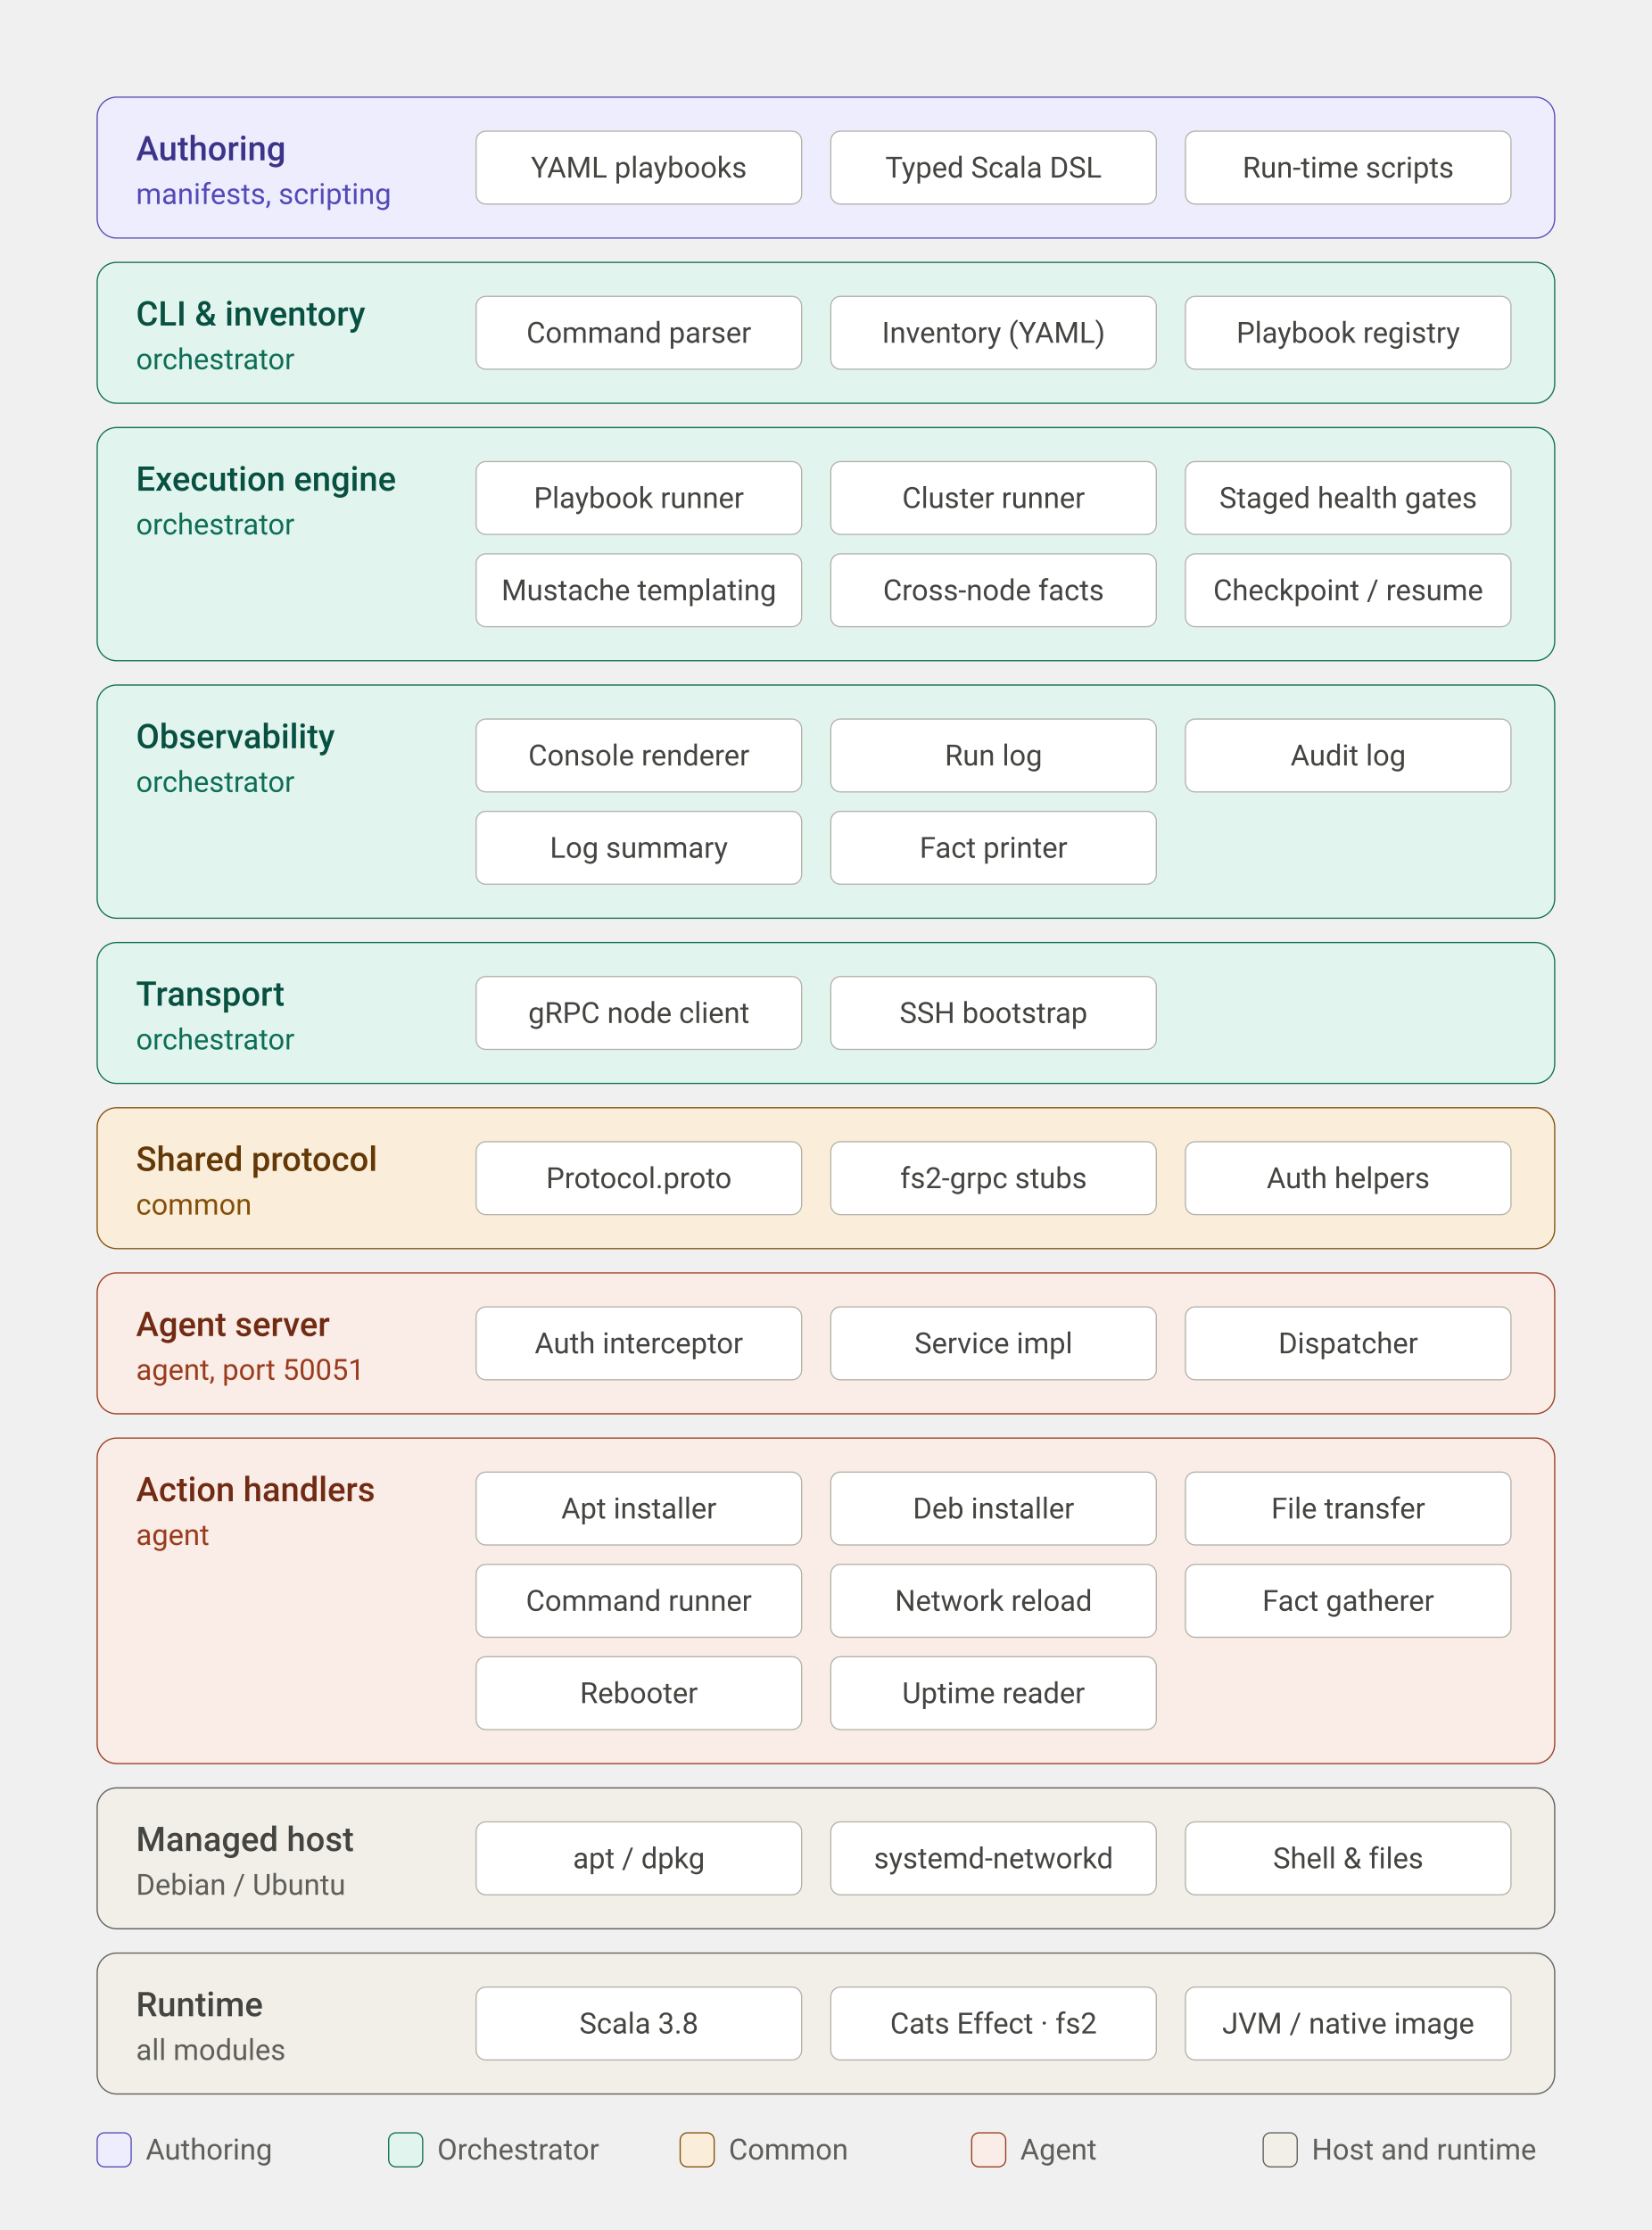
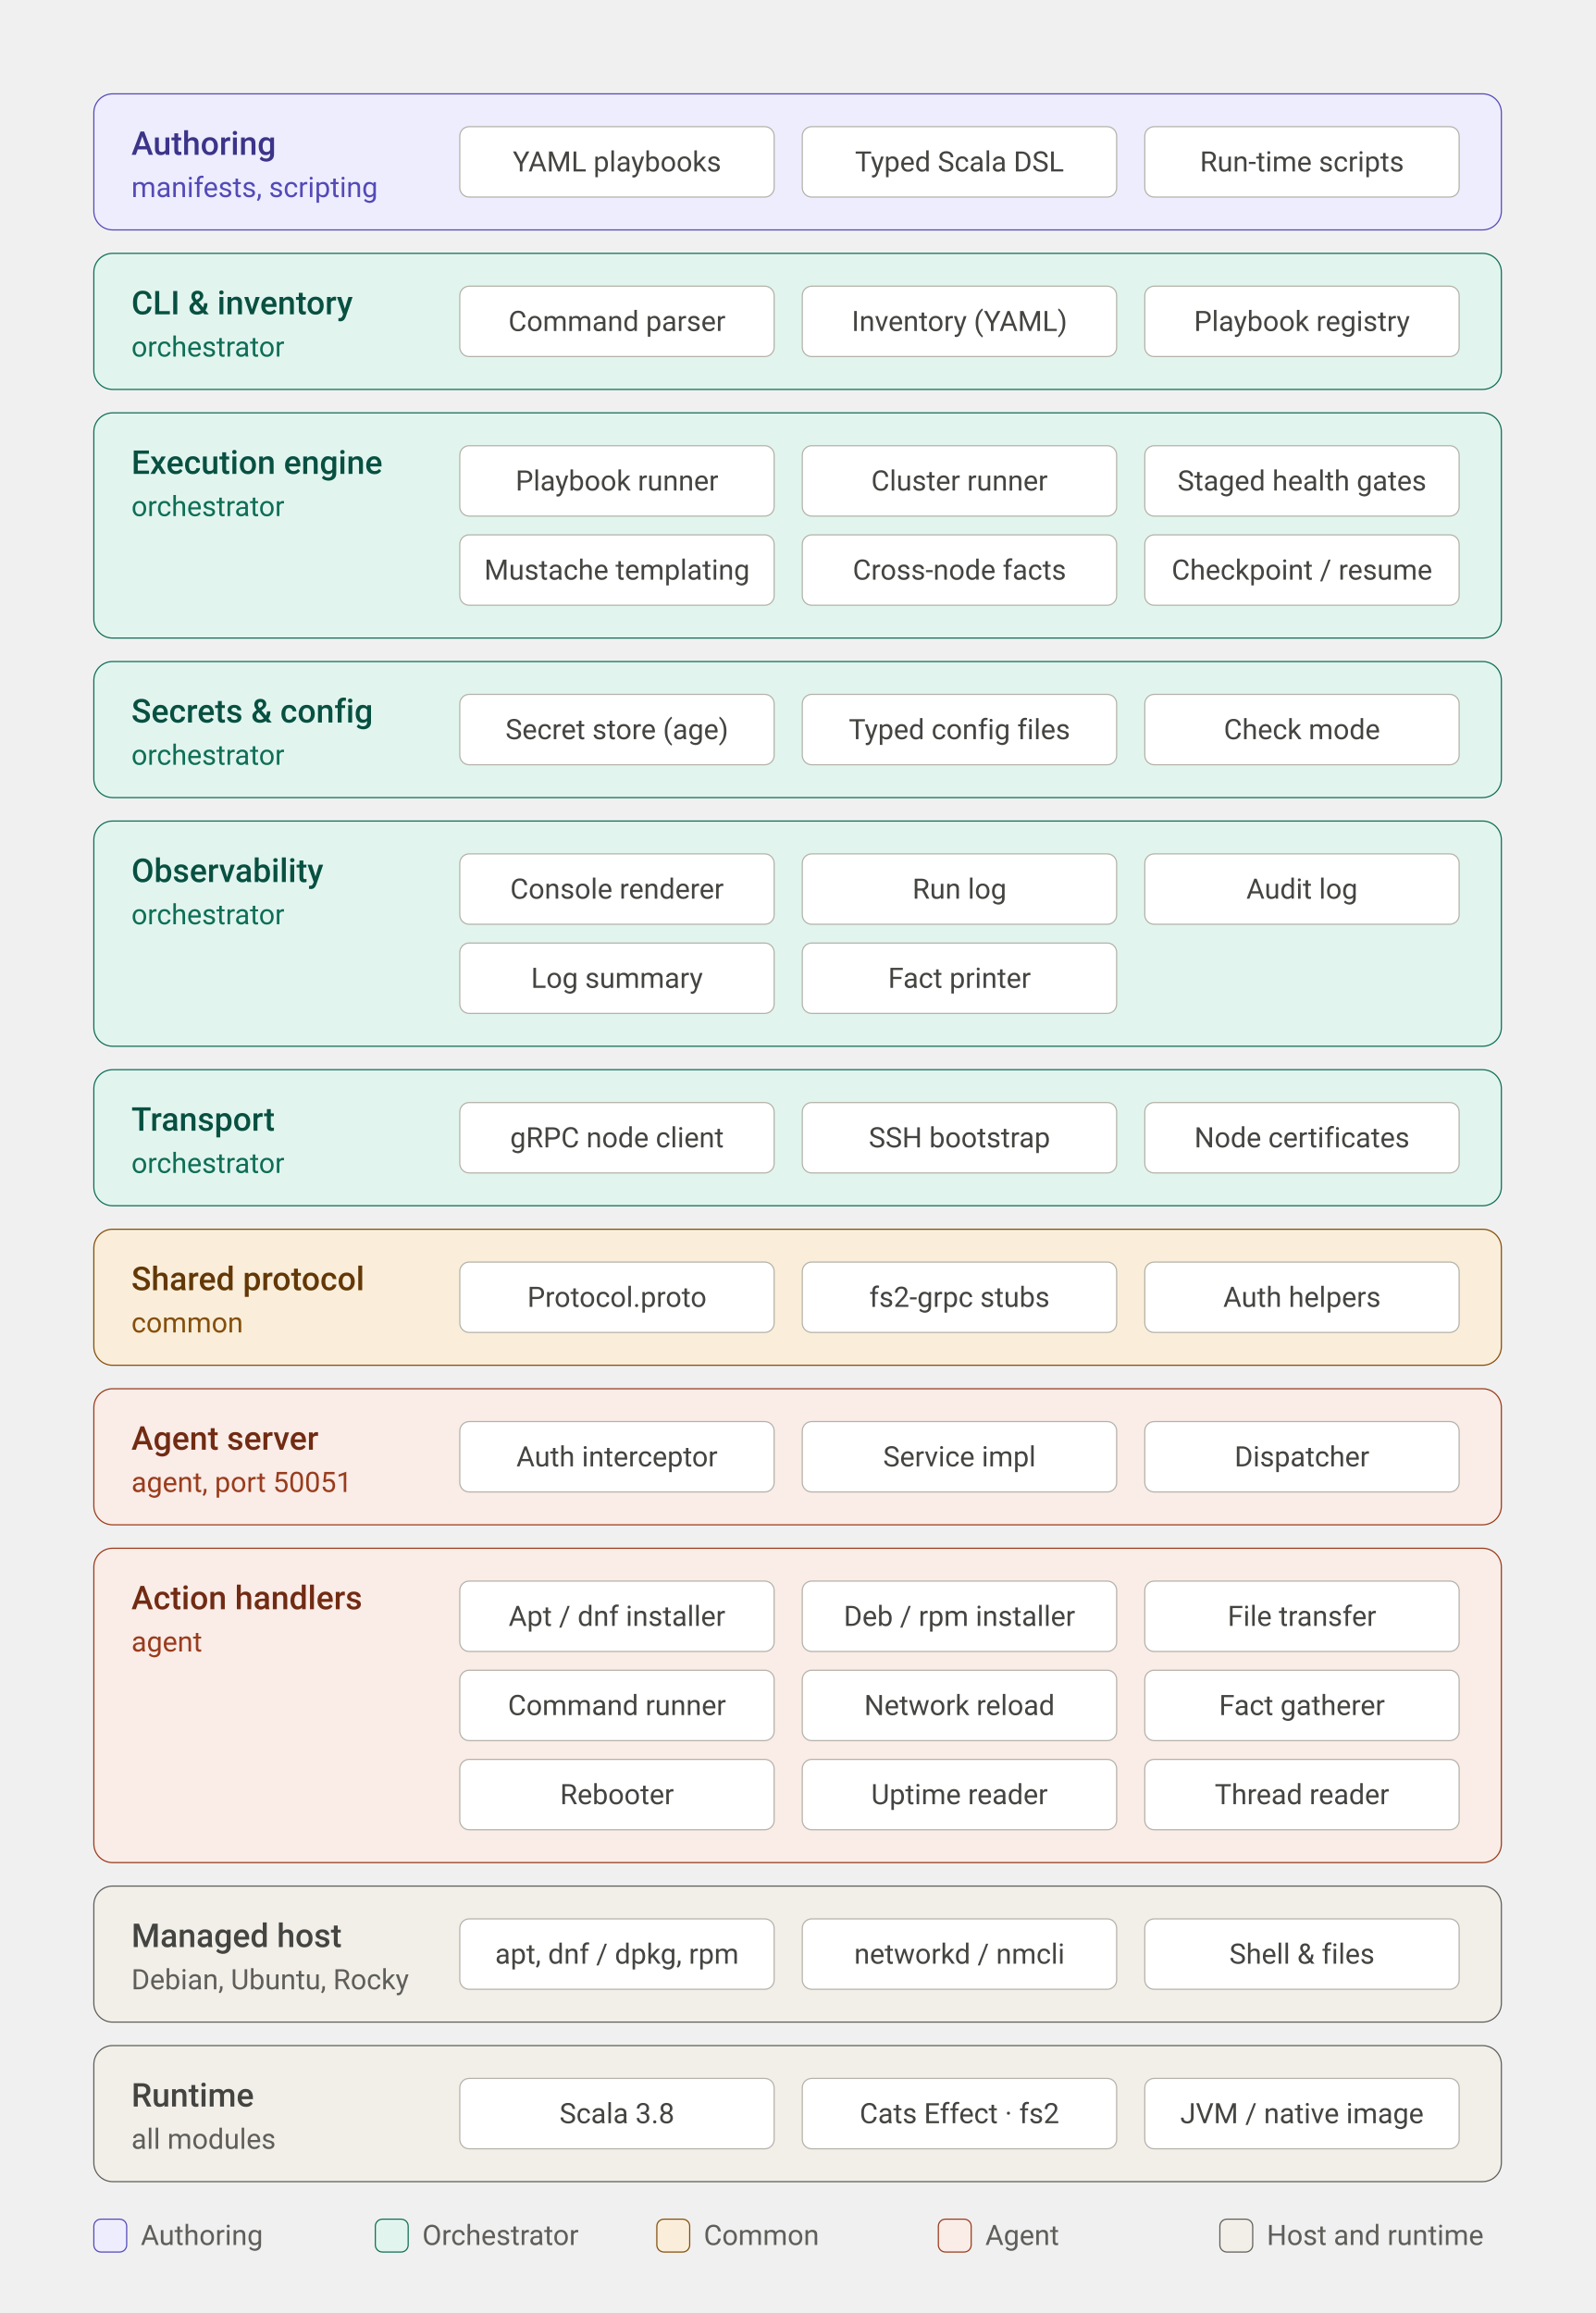
- <svg xmlns="http://www.w3.org/2000/svg" width="680" height="918" viewBox="0 0 680 918" role="img">
+ <svg xmlns="http://www.w3.org/2000/svg" width="680" height="986" viewBox="0 0 680 986" role="img">
  <style>
svg{font-family:system-ui,-apple-system,'Segoe UI',Roboto,sans-serif}
.band rect{stroke-width:.5}
.bt{font-size:14px;font-weight:500}.bs{font-size:12px}
.chip{fill:#FFFFFF;stroke:#B4B2A9;stroke-width:.5}
.ct{font-size:12px;fill:#444441;text-anchor:middle;dominant-baseline:central}
.lg{font-size:12px;fill:#5F5E5A}
.purple rect{fill:#EEEDFE;stroke:#534AB7}.purple .bt{fill:#3C3489}.purple .bs{fill:#534AB7}
.teal rect{fill:#E1F5EE;stroke:#0F6E56}.teal .bt{fill:#085041}.teal .bs{fill:#0F6E56}
.amber rect{fill:#FAEEDA;stroke:#854F0B}.amber .bt{fill:#633806}.amber .bs{fill:#854F0B}
.coral rect{fill:#FAECE7;stroke:#993C1D}.coral .bt{fill:#712B13}.coral .bs{fill:#993C1D}
.gray rect{fill:#F1EFE8;stroke:#5F5E5A}.gray .bt{fill:#444441}.gray .bs{fill:#5F5E5A}
@media (prefers-color-scheme:dark){
.chip{fill:#2C2C2A;stroke:#5F5E5A}
.ct{fill:#D3D1C7}
.lg{fill:#B4B2A9}
.purple rect{fill:#3C3489;stroke:#AFA9EC}.purple .bt{fill:#CECBF6}.purple .bs{fill:#AFA9EC}
.teal rect{fill:#085041;stroke:#5DCAA5}.teal .bt{fill:#9FE1CB}.teal .bs{fill:#5DCAA5}
.amber rect{fill:#633806;stroke:#EF9F27}.amber .bt{fill:#FAC775}.amber .bs{fill:#EF9F27}
.coral rect{fill:#712B13;stroke:#F0997B}.coral .bt{fill:#F5C4B3}.coral .bs{fill:#F0997B}
.gray rect{fill:#444441;stroke:#B4B2A9}.gray .bt{fill:#D3D1C7}.gray .bs{fill:#B4B2A9}
}
</style>
  <g class="band purple">
    <rect x="40" y="40" width="600" height="58" rx="8" />
    <text class="bt" x="56" y="66">Authoring</text>
    <text class="bs" x="56" y="84">manifests, scripting</text>
  </g>
  <rect class="chip" x="196" y="54" width="134" height="30" rx="4" />
  <text class="ct" x="263" y="69">YAML playbooks</text>
  <rect class="chip" x="342" y="54" width="134" height="30" rx="4" />
  <text class="ct" x="409" y="69">Typed Scala DSL</text>
  <rect class="chip" x="488" y="54" width="134" height="30" rx="4" />
  <text class="ct" x="555" y="69">Run-time scripts</text>
  <g class="band teal">
    <rect x="40" y="108" width="600" height="58" rx="8" />
    <text class="bt" x="56" y="134">CLI &amp; inventory</text>
    <text class="bs" x="56" y="152">orchestrator</text>
  </g>
  <rect class="chip" x="196" y="122" width="134" height="30" rx="4" />
  <text class="ct" x="263" y="137">Command parser</text>
  <rect class="chip" x="342" y="122" width="134" height="30" rx="4" />
  <text class="ct" x="409" y="137">Inventory (YAML)</text>
  <rect class="chip" x="488" y="122" width="134" height="30" rx="4" />
  <text class="ct" x="555" y="137">Playbook registry</text>
  <g class="band teal">
    <rect x="40" y="176" width="600" height="96" rx="8" />
    <text class="bt" x="56" y="202">Execution engine</text>
    <text class="bs" x="56" y="220">orchestrator</text>
  </g>
  <rect class="chip" x="196" y="190" width="134" height="30" rx="4" />
  <text class="ct" x="263" y="205">Playbook runner</text>
  <rect class="chip" x="342" y="190" width="134" height="30" rx="4" />
  <text class="ct" x="409" y="205">Cluster runner</text>
  <rect class="chip" x="488" y="190" width="134" height="30" rx="4" />
  <text class="ct" x="555" y="205">Staged health gates</text>
  <rect class="chip" x="196" y="228" width="134" height="30" rx="4" />
  <text class="ct" x="263" y="243">Mustache templating</text>
  <rect class="chip" x="342" y="228" width="134" height="30" rx="4" />
  <text class="ct" x="409" y="243">Cross-node facts</text>
  <rect class="chip" x="488" y="228" width="134" height="30" rx="4" />
  <text class="ct" x="555" y="243">Checkpoint / resume</text>
  <g class="band teal">
-     <rect x="40" y="282" width="600" height="96" rx="8" />
-     <text class="bt" x="56" y="308">Observability</text>
+     <rect x="40" y="282" width="600" height="58" rx="8" />
+     <text class="bt" x="56" y="308">Secrets &amp; config</text>
    <text class="bs" x="56" y="326">orchestrator</text>
  </g>
  <rect class="chip" x="196" y="296" width="134" height="30" rx="4" />
-   <text class="ct" x="263" y="311">Console renderer</text>
+   <text class="ct" x="263" y="311">Secret store (age)</text>
  <rect class="chip" x="342" y="296" width="134" height="30" rx="4" />
-   <text class="ct" x="409" y="311">Run log</text>
+   <text class="ct" x="409" y="311">Typed config files</text>
  <rect class="chip" x="488" y="296" width="134" height="30" rx="4" />
-   <text class="ct" x="555" y="311">Audit log</text>
-   <rect class="chip" x="196" y="334" width="134" height="30" rx="4" />
-   <text class="ct" x="263" y="349">Log summary</text>
-   <rect class="chip" x="342" y="334" width="134" height="30" rx="4" />
-   <text class="ct" x="409" y="349">Fact printer</text>
+   <text class="ct" x="555" y="311">Check mode</text>
  <g class="band teal">
-     <rect x="40" y="388" width="600" height="58" rx="8" />
-     <text class="bt" x="56" y="414">Transport</text>
-     <text class="bs" x="56" y="432">orchestrator</text>
+     <rect x="40" y="350" width="600" height="96" rx="8" />
+     <text class="bt" x="56" y="376">Observability</text>
+     <text class="bs" x="56" y="394">orchestrator</text>
  </g>
+   <rect class="chip" x="196" y="364" width="134" height="30" rx="4" />
+   <text class="ct" x="263" y="379">Console renderer</text>
+   <rect class="chip" x="342" y="364" width="134" height="30" rx="4" />
+   <text class="ct" x="409" y="379">Run log</text>
+   <rect class="chip" x="488" y="364" width="134" height="30" rx="4" />
+   <text class="ct" x="555" y="379">Audit log</text>
  <rect class="chip" x="196" y="402" width="134" height="30" rx="4" />
-   <text class="ct" x="263" y="417">gRPC node client</text>
+   <text class="ct" x="263" y="417">Log summary</text>
  <rect class="chip" x="342" y="402" width="134" height="30" rx="4" />
-   <text class="ct" x="409" y="417">SSH bootstrap</text>
-   <g class="band amber">
+   <text class="ct" x="409" y="417">Fact printer</text>
+   <g class="band teal">
    <rect x="40" y="456" width="600" height="58" rx="8" />
-     <text class="bt" x="56" y="482">Shared protocol</text>
-     <text class="bs" x="56" y="500">common</text>
+     <text class="bt" x="56" y="482">Transport</text>
+     <text class="bs" x="56" y="500">orchestrator</text>
  </g>
  <rect class="chip" x="196" y="470" width="134" height="30" rx="4" />
-   <text class="ct" x="263" y="485">Protocol.proto</text>
+   <text class="ct" x="263" y="485">gRPC node client</text>
  <rect class="chip" x="342" y="470" width="134" height="30" rx="4" />
-   <text class="ct" x="409" y="485">fs2-grpc stubs</text>
+   <text class="ct" x="409" y="485">SSH bootstrap</text>
  <rect class="chip" x="488" y="470" width="134" height="30" rx="4" />
-   <text class="ct" x="555" y="485">Auth helpers</text>
-   <g class="band coral">
+   <text class="ct" x="555" y="485">Node certificates</text>
+   <g class="band amber">
    <rect x="40" y="524" width="600" height="58" rx="8" />
-     <text class="bt" x="56" y="550">Agent server</text>
-     <text class="bs" x="56" y="568">agent, port 50051</text>
+     <text class="bt" x="56" y="550">Shared protocol</text>
+     <text class="bs" x="56" y="568">common</text>
  </g>
  <rect class="chip" x="196" y="538" width="134" height="30" rx="4" />
-   <text class="ct" x="263" y="553">Auth interceptor</text>
+   <text class="ct" x="263" y="553">Protocol.proto</text>
  <rect class="chip" x="342" y="538" width="134" height="30" rx="4" />
-   <text class="ct" x="409" y="553">Service impl</text>
+   <text class="ct" x="409" y="553">fs2-grpc stubs</text>
  <rect class="chip" x="488" y="538" width="134" height="30" rx="4" />
-   <text class="ct" x="555" y="553">Dispatcher</text>
+   <text class="ct" x="555" y="553">Auth helpers</text>
  <g class="band coral">
-     <rect x="40" y="592" width="600" height="134" rx="8" />
-     <text class="bt" x="56" y="618">Action handlers</text>
-     <text class="bs" x="56" y="636">agent</text>
+     <rect x="40" y="592" width="600" height="58" rx="8" />
+     <text class="bt" x="56" y="618">Agent server</text>
+     <text class="bs" x="56" y="636">agent, port 50051</text>
  </g>
  <rect class="chip" x="196" y="606" width="134" height="30" rx="4" />
-   <text class="ct" x="263" y="621">Apt installer</text>
+   <text class="ct" x="263" y="621">Auth interceptor</text>
  <rect class="chip" x="342" y="606" width="134" height="30" rx="4" />
-   <text class="ct" x="409" y="621">Deb installer</text>
+   <text class="ct" x="409" y="621">Service impl</text>
  <rect class="chip" x="488" y="606" width="134" height="30" rx="4" />
-   <text class="ct" x="555" y="621">File transfer</text>
-   <rect class="chip" x="196" y="644" width="134" height="30" rx="4" />
-   <text class="ct" x="263" y="659">Command runner</text>
-   <rect class="chip" x="342" y="644" width="134" height="30" rx="4" />
-   <text class="ct" x="409" y="659">Network reload</text>
-   <rect class="chip" x="488" y="644" width="134" height="30" rx="4" />
-   <text class="ct" x="555" y="659">Fact gatherer</text>
-   <rect class="chip" x="196" y="682" width="134" height="30" rx="4" />
-   <text class="ct" x="263" y="697">Rebooter</text>
-   <rect class="chip" x="342" y="682" width="134" height="30" rx="4" />
-   <text class="ct" x="409" y="697">Uptime reader</text>
-   <g class="band gray">
-     <rect x="40" y="736" width="600" height="58" rx="8" />
-     <text class="bt" x="56" y="762">Managed host</text>
-     <text class="bs" x="56" y="780">Debian / Ubuntu</text>
+   <text class="ct" x="555" y="621">Dispatcher</text>
+   <g class="band coral">
+     <rect x="40" y="660" width="600" height="134" rx="8" />
+     <text class="bt" x="56" y="686">Action handlers</text>
+     <text class="bs" x="56" y="704">agent</text>
  </g>
+   <rect class="chip" x="196" y="674" width="134" height="30" rx="4" />
+   <text class="ct" x="263" y="689">Apt / dnf installer</text>
+   <rect class="chip" x="342" y="674" width="134" height="30" rx="4" />
+   <text class="ct" x="409" y="689">Deb / rpm installer</text>
+   <rect class="chip" x="488" y="674" width="134" height="30" rx="4" />
+   <text class="ct" x="555" y="689">File transfer</text>
+   <rect class="chip" x="196" y="712" width="134" height="30" rx="4" />
+   <text class="ct" x="263" y="727">Command runner</text>
+   <rect class="chip" x="342" y="712" width="134" height="30" rx="4" />
+   <text class="ct" x="409" y="727">Network reload</text>
+   <rect class="chip" x="488" y="712" width="134" height="30" rx="4" />
+   <text class="ct" x="555" y="727">Fact gatherer</text>
  <rect class="chip" x="196" y="750" width="134" height="30" rx="4" />
-   <text class="ct" x="263" y="765">apt / dpkg</text>
+   <text class="ct" x="263" y="765">Rebooter</text>
  <rect class="chip" x="342" y="750" width="134" height="30" rx="4" />
-   <text class="ct" x="409" y="765">systemd-networkd</text>
+   <text class="ct" x="409" y="765">Uptime reader</text>
  <rect class="chip" x="488" y="750" width="134" height="30" rx="4" />
-   <text class="ct" x="555" y="765">Shell &amp; files</text>
+   <text class="ct" x="555" y="765">Thread reader</text>
  <g class="band gray">
    <rect x="40" y="804" width="600" height="58" rx="8" />
-     <text class="bt" x="56" y="830">Runtime</text>
-     <text class="bs" x="56" y="848">all modules</text>
+     <text class="bt" x="56" y="830">Managed host</text>
+     <text class="bs" x="56" y="848">Debian, Ubuntu, Rocky</text>
  </g>
  <rect class="chip" x="196" y="818" width="134" height="30" rx="4" />
-   <text class="ct" x="263" y="833">Scala 3.8</text>
+   <text class="ct" x="263" y="833">apt, dnf / dpkg, rpm</text>
  <rect class="chip" x="342" y="818" width="134" height="30" rx="4" />
-   <text class="ct" x="409" y="833">Cats Effect · fs2</text>
+   <text class="ct" x="409" y="833">networkd / nmcli</text>
  <rect class="chip" x="488" y="818" width="134" height="30" rx="4" />
-   <text class="ct" x="555" y="833">JVM / native image</text>
+   <text class="ct" x="555" y="833">Shell &amp; files</text>
+   <g class="band gray">
+     <rect x="40" y="872" width="600" height="58" rx="8" />
+     <text class="bt" x="56" y="898">Runtime</text>
+     <text class="bs" x="56" y="916">all modules</text>
+   </g>
+   <rect class="chip" x="196" y="886" width="134" height="30" rx="4" />
+   <text class="ct" x="263" y="901">Scala 3.8</text>
+   <rect class="chip" x="342" y="886" width="134" height="30" rx="4" />
+   <text class="ct" x="409" y="901">Cats Effect · fs2</text>
+   <rect class="chip" x="488" y="886" width="134" height="30" rx="4" />
+   <text class="ct" x="555" y="901">JVM / native image</text>
  <g class="band purple">
-     <rect x="40" y="878" width="14" height="14" rx="3" />
+     <rect x="40" y="946" width="14" height="14" rx="3" />
  </g>
-   <text class="lg" x="60" y="889">Authoring</text>
+   <text class="lg" x="60" y="957">Authoring</text>
  <g class="band teal">
-     <rect x="160" y="878" width="14" height="14" rx="3" />
+     <rect x="160" y="946" width="14" height="14" rx="3" />
  </g>
-   <text class="lg" x="180" y="889">Orchestrator</text>
+   <text class="lg" x="180" y="957">Orchestrator</text>
  <g class="band amber">
-     <rect x="280" y="878" width="14" height="14" rx="3" />
+     <rect x="280" y="946" width="14" height="14" rx="3" />
  </g>
-   <text class="lg" x="300" y="889">Common</text>
+   <text class="lg" x="300" y="957">Common</text>
  <g class="band coral">
-     <rect x="400" y="878" width="14" height="14" rx="3" />
+     <rect x="400" y="946" width="14" height="14" rx="3" />
  </g>
-   <text class="lg" x="420" y="889">Agent</text>
+   <text class="lg" x="420" y="957">Agent</text>
  <g class="band gray">
-     <rect x="520" y="878" width="14" height="14" rx="3" />
+     <rect x="520" y="946" width="14" height="14" rx="3" />
  </g>
-   <text class="lg" x="540" y="889">Host and runtime</text>
+   <text class="lg" x="540" y="957">Host and runtime</text>
</svg>
